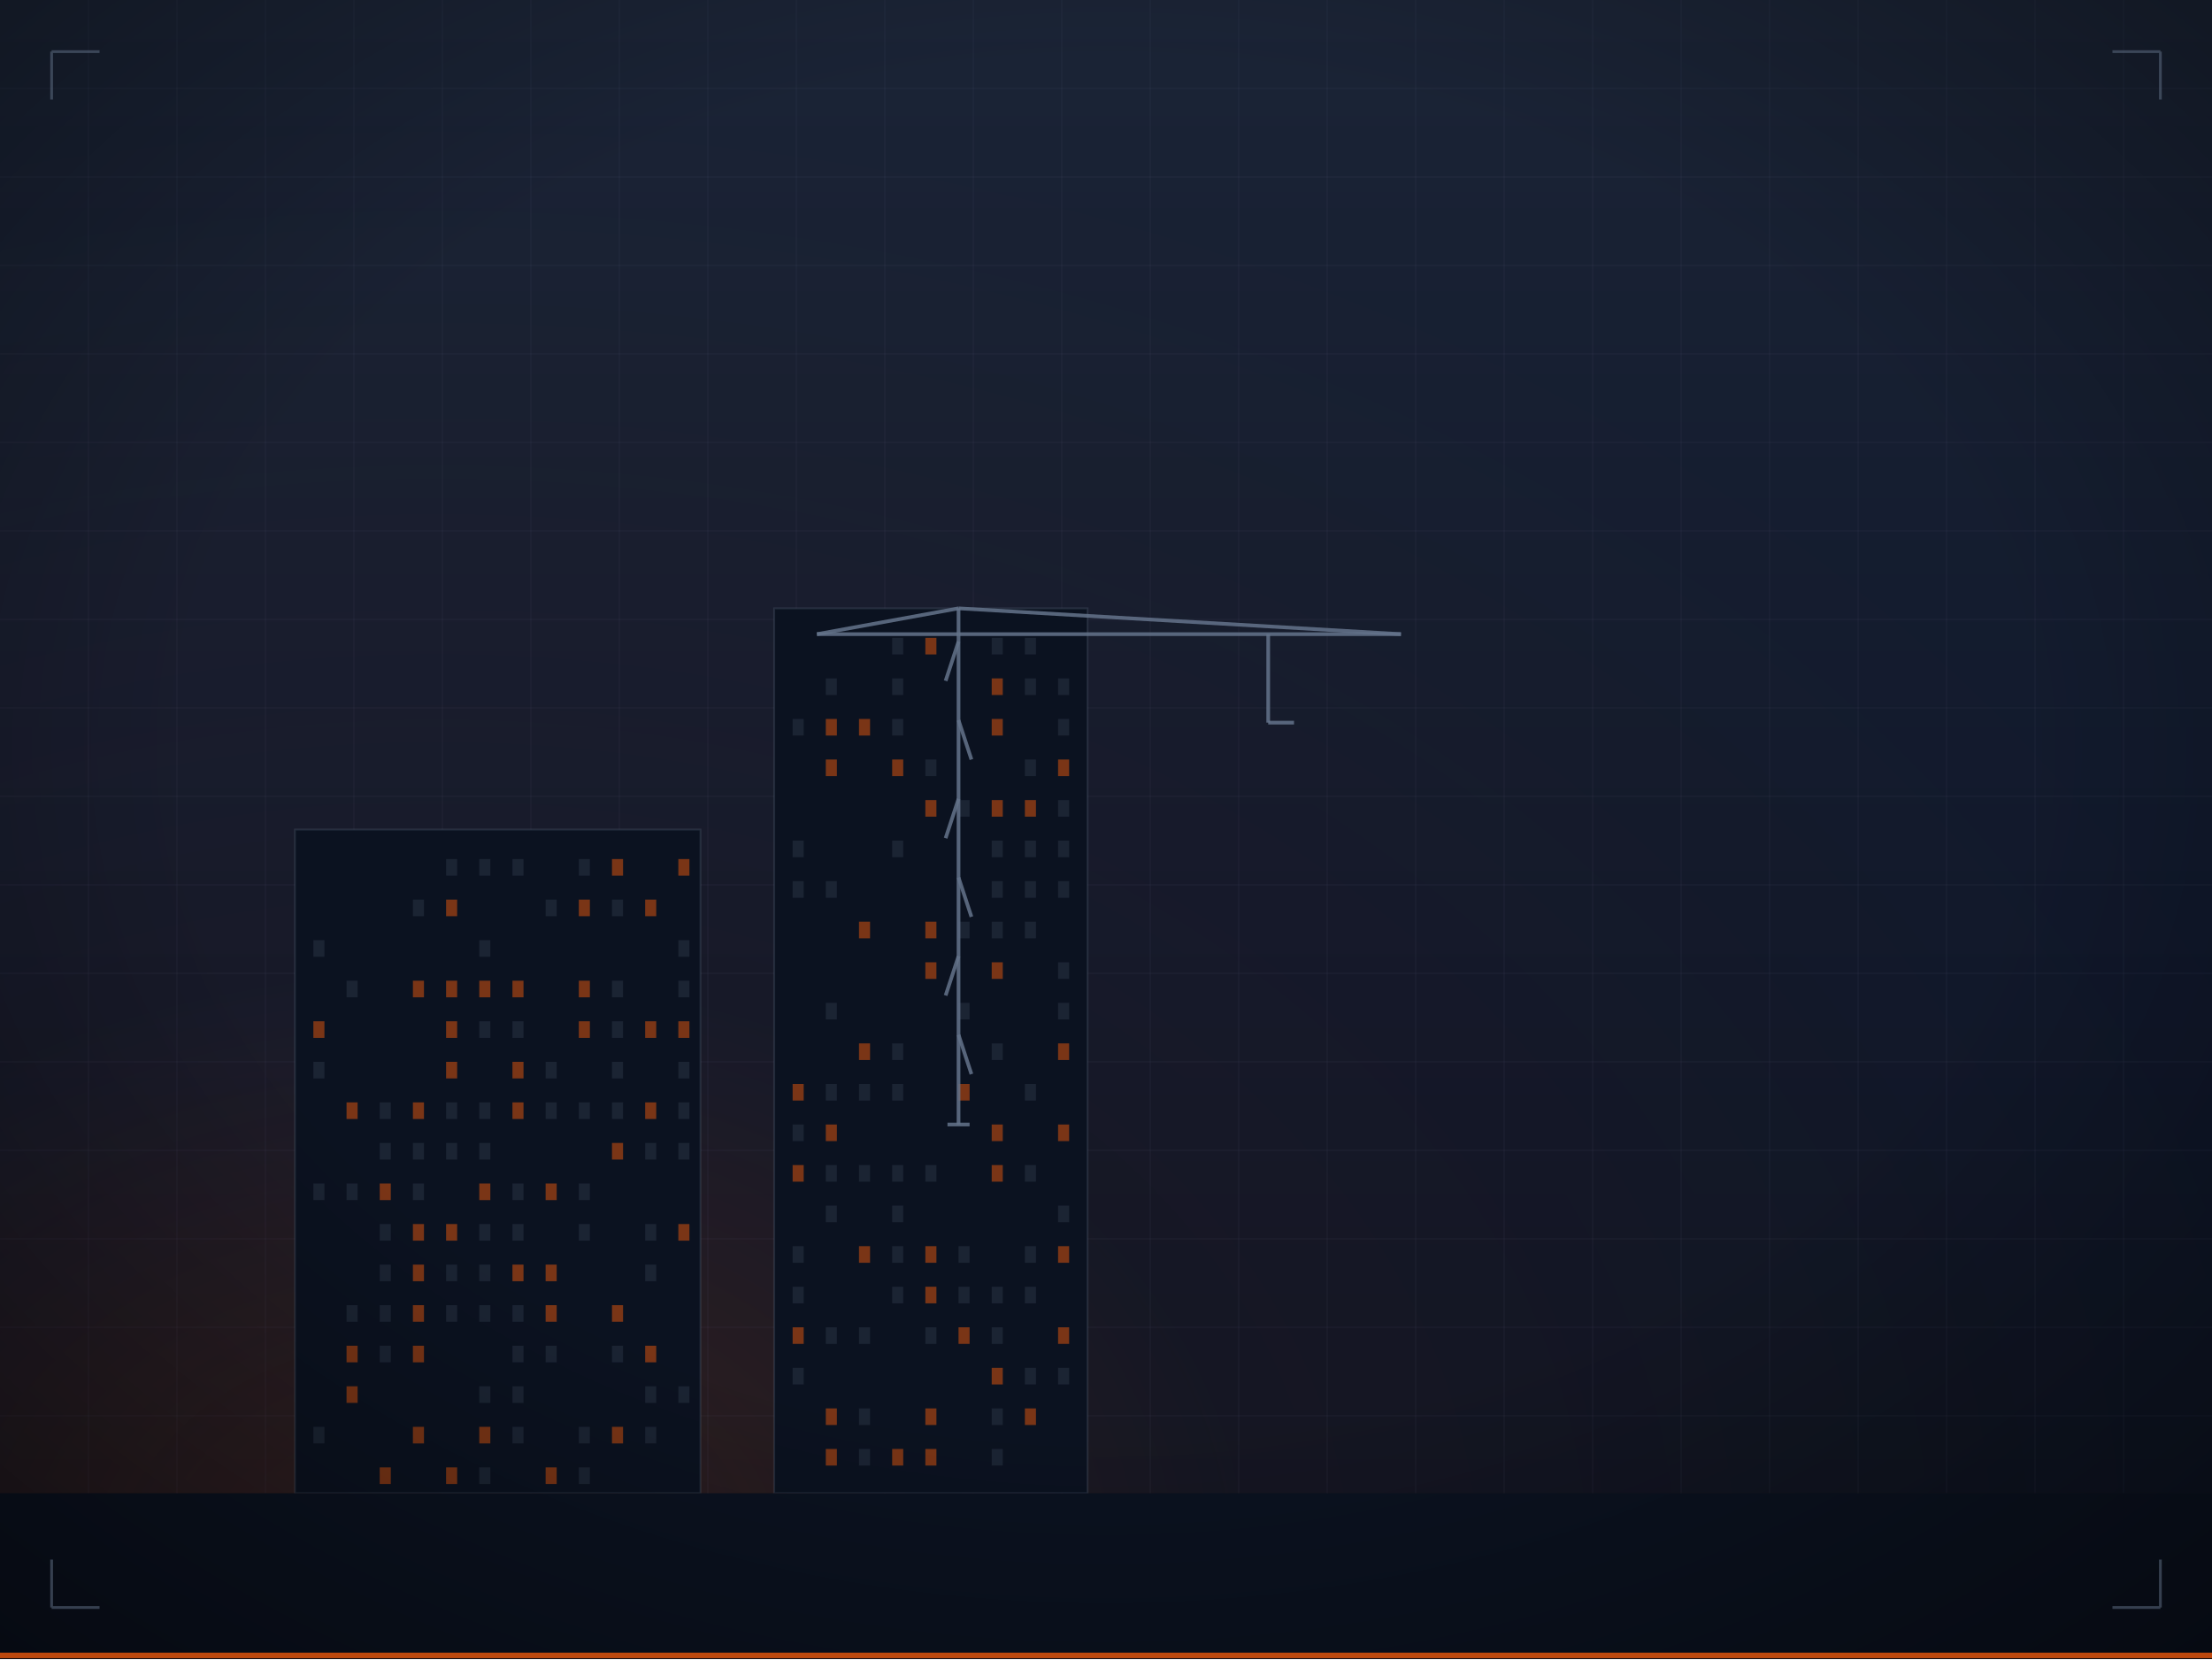
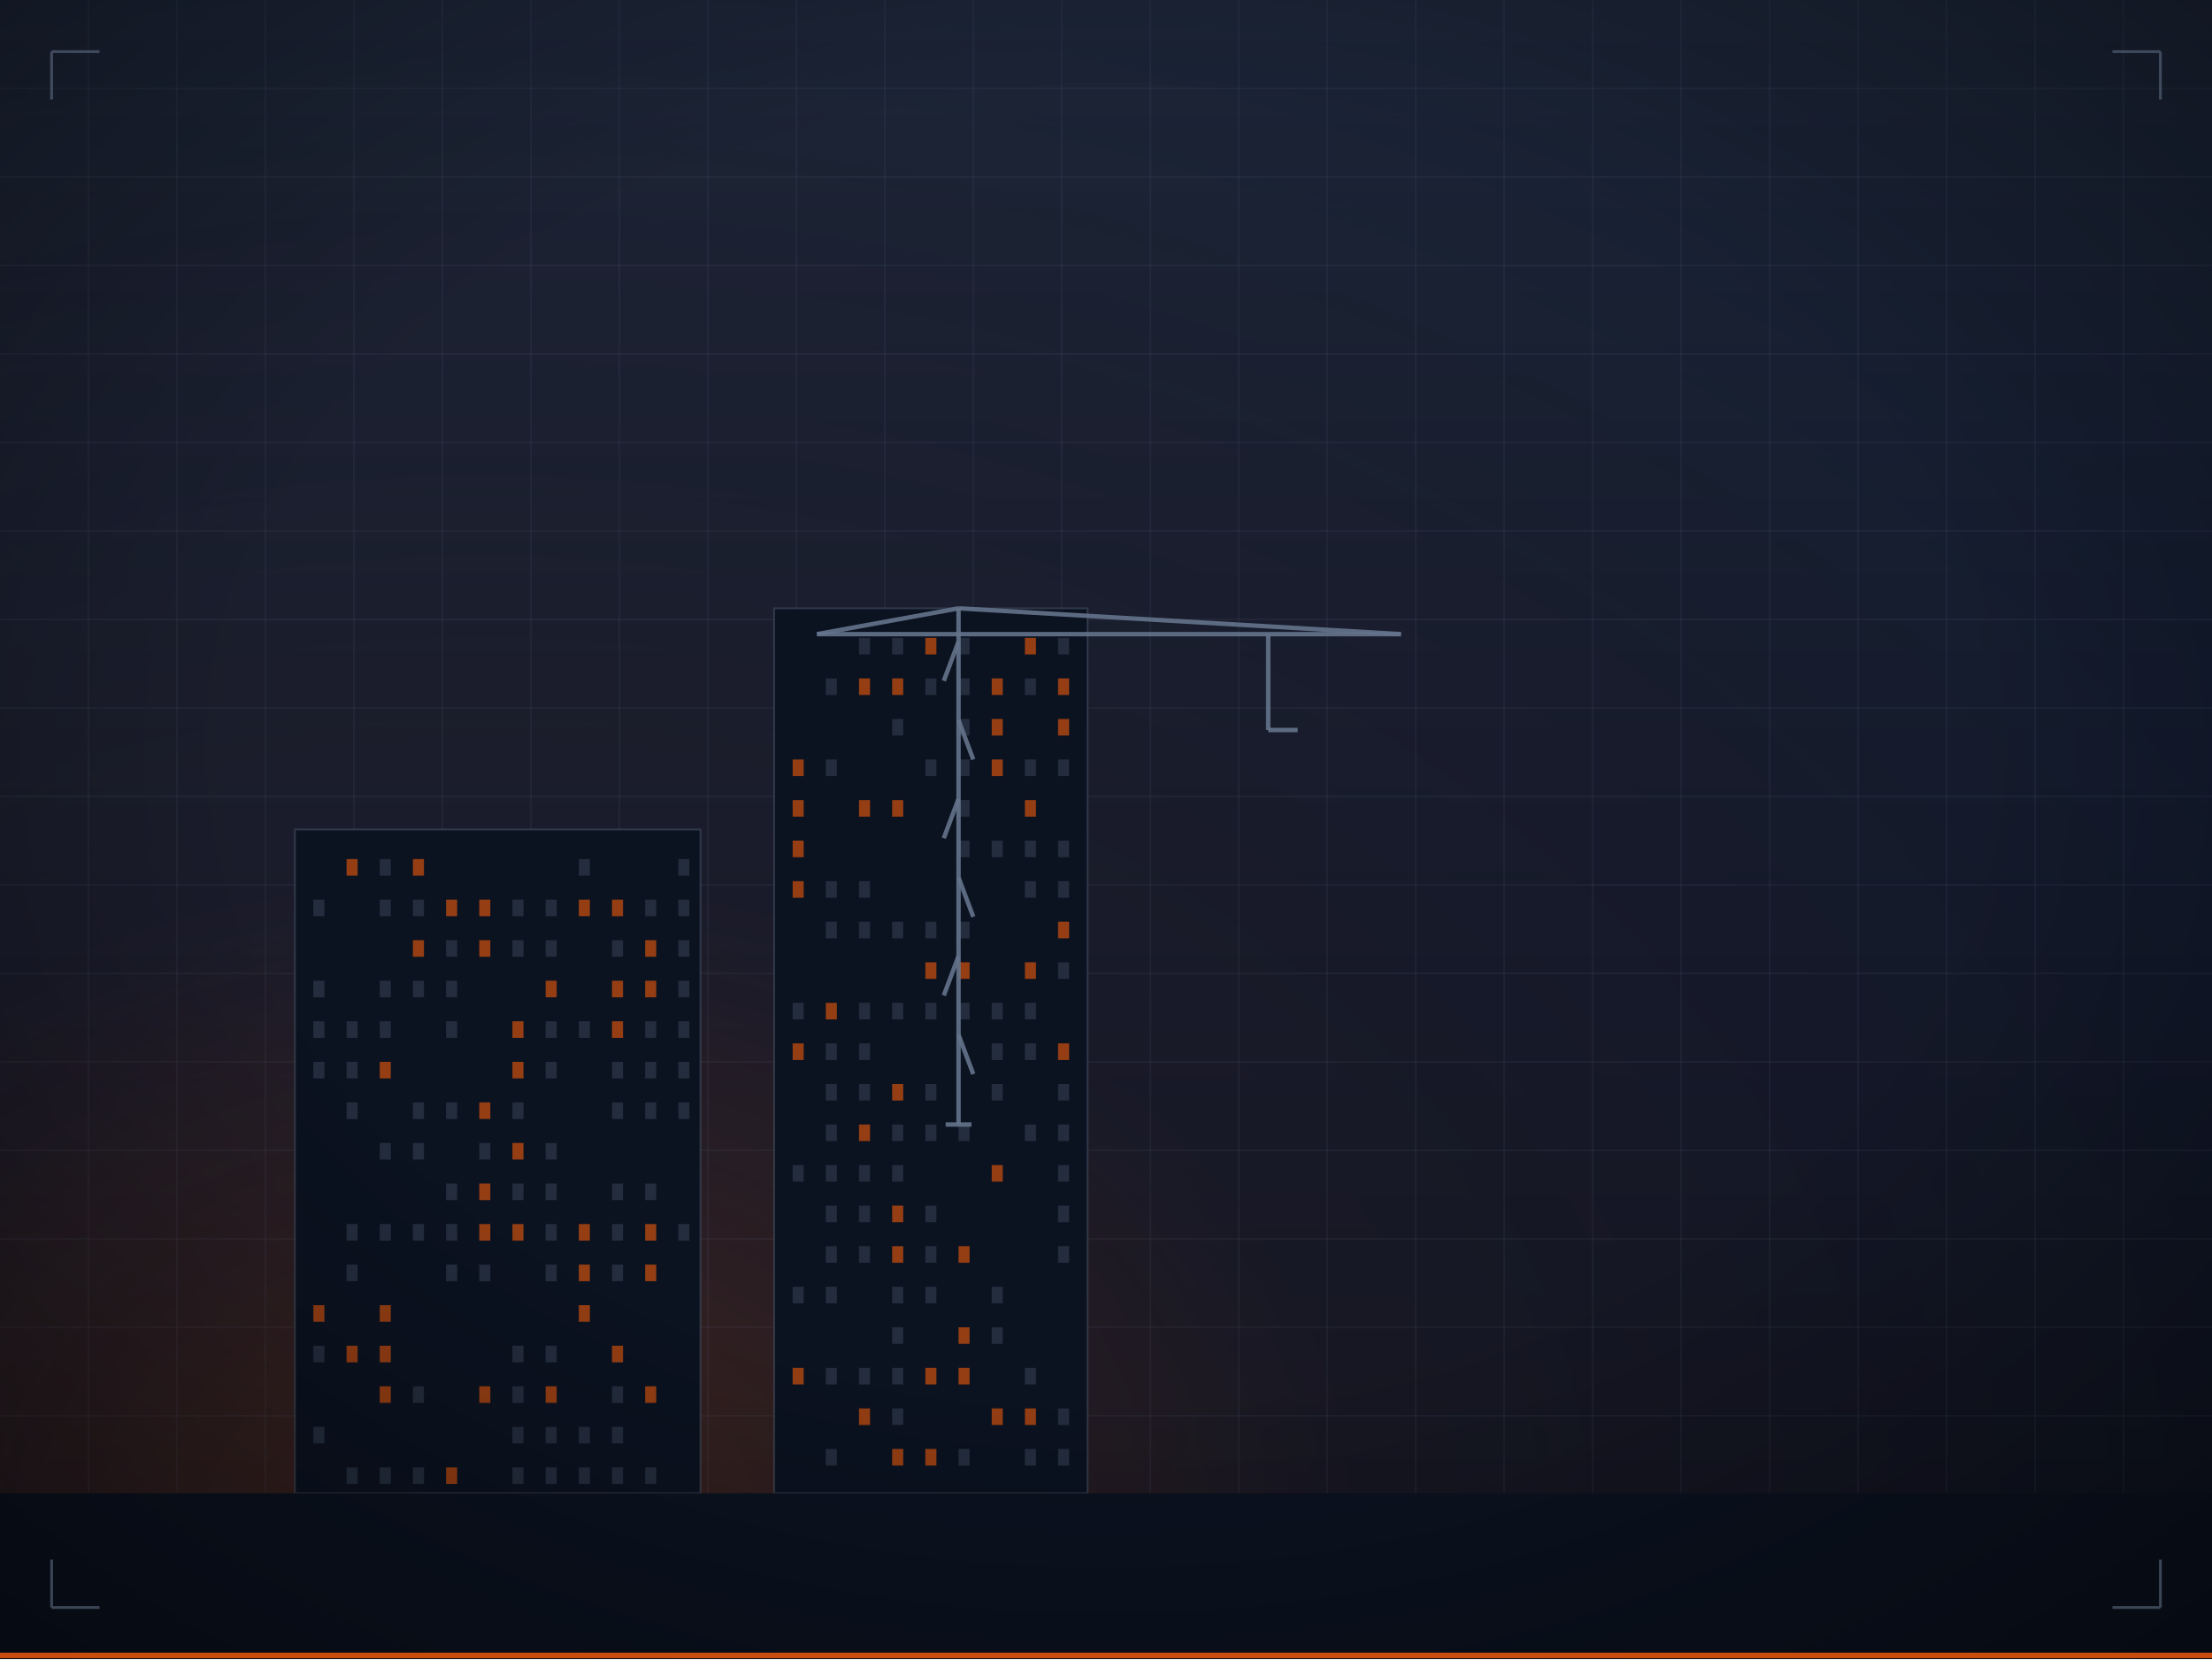
<svg xmlns="http://www.w3.org/2000/svg" width="1200" height="900" viewBox="0 0 1200 900" preserveAspectRatio="xMidYMid slice">
  <defs>
    <linearGradient id="skyt0" x1="0" y1="0" x2="0" y2="1">
      <stop offset="0" stop-color="#1B2436" />
      <stop offset="0.6" stop-color="#0F172A" />
      <stop offset="1" stop-color="#0B1220" />
    </linearGradient>
-     <radialGradient id="glowt0" cx="0.2" cy="0.95" r="0.9">
-       <stop offset="0" stop-color="#EA580C" stop-opacity="0.18" />
-       <stop offset="0.4" stop-color="#EA580C" stop-opacity="0.04" />
+     <radialGradient id="glowt0" cx="0.22" cy="0.92" r="0.95">
+       <stop offset="0" stop-color="#EA580C" stop-opacity="0.22" />
+       <stop offset="0.4" stop-color="#EA580C" stop-opacity="0.05" />
      <stop offset="1" stop-color="#EA580C" stop-opacity="0" />
    </radialGradient>
-     <radialGradient id="vigt0" cx="0.5" cy="0.45" r="0.75">
-       <stop offset="0.55" stop-color="#000000" stop-opacity="0" />
-       <stop offset="1" stop-color="#000000" stop-opacity="0.45" />
+     <radialGradient id="vigt0" cx="0.5" cy="0.45" r="0.78">
+       <stop offset="0.5" stop-color="#000000" stop-opacity="0" />
+       <stop offset="1" stop-color="#000000" stop-opacity="0.5" />
    </radialGradient>
  </defs>
  <rect width="1200" height="900" fill="url(#skyt0)" />
  <rect width="1200" height="900" fill="url(#glowt0)" />
-   <g stroke="#64748B" stroke-opacity="0.06">
+   <g stroke="#64748B" stroke-opacity="0.1">
    <line x1="48" y1="0" x2="48" y2="900" />
    <line x1="96" y1="0" x2="96" y2="900" />
    <line x1="144" y1="0" x2="144" y2="900" />
    <line x1="192" y1="0" x2="192" y2="900" />
    <line x1="240" y1="0" x2="240" y2="900" />
    <line x1="288" y1="0" x2="288" y2="900" />
    <line x1="336" y1="0" x2="336" y2="900" />
    <line x1="384" y1="0" x2="384" y2="900" />
    <line x1="432" y1="0" x2="432" y2="900" />
    <line x1="480" y1="0" x2="480" y2="900" />
    <line x1="528" y1="0" x2="528" y2="900" />
    <line x1="576" y1="0" x2="576" y2="900" />
    <line x1="624" y1="0" x2="624" y2="900" />
    <line x1="672" y1="0" x2="672" y2="900" />
    <line x1="720" y1="0" x2="720" y2="900" />
    <line x1="768" y1="0" x2="768" y2="900" />
    <line x1="816" y1="0" x2="816" y2="900" />
    <line x1="864" y1="0" x2="864" y2="900" />
    <line x1="912" y1="0" x2="912" y2="900" />
    <line x1="960" y1="0" x2="960" y2="900" />
    <line x1="1008" y1="0" x2="1008" y2="900" />
    <line x1="1056" y1="0" x2="1056" y2="900" />
    <line x1="1104" y1="0" x2="1104" y2="900" />
    <line x1="1152" y1="0" x2="1152" y2="900" />
    <line x1="0" y1="48" x2="1200" y2="48" />
    <line x1="0" y1="96" x2="1200" y2="96" />
    <line x1="0" y1="144" x2="1200" y2="144" />
    <line x1="0" y1="192" x2="1200" y2="192" />
    <line x1="0" y1="240" x2="1200" y2="240" />
    <line x1="0" y1="288" x2="1200" y2="288" />
    <line x1="0" y1="336" x2="1200" y2="336" />
    <line x1="0" y1="384" x2="1200" y2="384" />
    <line x1="0" y1="432" x2="1200" y2="432" />
    <line x1="0" y1="480" x2="1200" y2="480" />
    <line x1="0" y1="528" x2="1200" y2="528" />
    <line x1="0" y1="576" x2="1200" y2="576" />
    <line x1="0" y1="624" x2="1200" y2="624" />
    <line x1="0" y1="672" x2="1200" y2="672" />
    <line x1="0" y1="720" x2="1200" y2="720" />
    <line x1="0" y1="768" x2="1200" y2="768" />
    <line x1="0" y1="816" x2="1200" y2="816" />
    <line x1="0" y1="864" x2="1200" y2="864" />
  </g>
  <g opacity="1">
-     <rect x="160" y="450" width="220" height="360" fill="#0B1220" stroke="#64748B" stroke-opacity="0.25" />
-     <rect x="242" y="466" width="6" height="9" fill="#64748B" opacity="0.18" />
-     <rect x="260" y="466" width="6" height="9" fill="#64748B" opacity="0.18" />
-     <rect x="278" y="466" width="6" height="9" fill="#64748B" opacity="0.18" />
-     <rect x="314" y="466" width="6" height="9" fill="#64748B" opacity="0.18" />
-     <rect x="332" y="466" width="6" height="9" fill="#EA580C" opacity="0.5" />
-     <rect x="368" y="466" width="6" height="9" fill="#EA580C" opacity="0.5" />
-     <rect x="224" y="488" width="6" height="9" fill="#64748B" opacity="0.18" />
-     <rect x="242" y="488" width="6" height="9" fill="#EA580C" opacity="0.5" />
-     <rect x="296" y="488" width="6" height="9" fill="#64748B" opacity="0.18" />
-     <rect x="314" y="488" width="6" height="9" fill="#EA580C" opacity="0.5" />
-     <rect x="332" y="488" width="6" height="9" fill="#64748B" opacity="0.18" />
-     <rect x="350" y="488" width="6" height="9" fill="#EA580C" opacity="0.5" />
-     <rect x="170" y="510" width="6" height="9" fill="#64748B" opacity="0.18" />
-     <rect x="260" y="510" width="6" height="9" fill="#64748B" opacity="0.18" />
-     <rect x="368" y="510" width="6" height="9" fill="#64748B" opacity="0.18" />
-     <rect x="188" y="532" width="6" height="9" fill="#64748B" opacity="0.18" />
-     <rect x="224" y="532" width="6" height="9" fill="#EA580C" opacity="0.5" />
-     <rect x="242" y="532" width="6" height="9" fill="#EA580C" opacity="0.5" />
-     <rect x="260" y="532" width="6" height="9" fill="#EA580C" opacity="0.5" />
-     <rect x="278" y="532" width="6" height="9" fill="#EA580C" opacity="0.5" />
-     <rect x="314" y="532" width="6" height="9" fill="#EA580C" opacity="0.5" />
-     <rect x="332" y="532" width="6" height="9" fill="#64748B" opacity="0.18" />
-     <rect x="368" y="532" width="6" height="9" fill="#64748B" opacity="0.18" />
-     <rect x="170" y="554" width="6" height="9" fill="#EA580C" opacity="0.5" />
-     <rect x="242" y="554" width="6" height="9" fill="#EA580C" opacity="0.5" />
-     <rect x="260" y="554" width="6" height="9" fill="#64748B" opacity="0.18" />
-     <rect x="278" y="554" width="6" height="9" fill="#64748B" opacity="0.18" />
-     <rect x="314" y="554" width="6" height="9" fill="#EA580C" opacity="0.5" />
-     <rect x="332" y="554" width="6" height="9" fill="#64748B" opacity="0.18" />
-     <rect x="350" y="554" width="6" height="9" fill="#EA580C" opacity="0.5" />
-     <rect x="368" y="554" width="6" height="9" fill="#EA580C" opacity="0.5" />
-     <rect x="170" y="576" width="6" height="9" fill="#64748B" opacity="0.18" />
-     <rect x="242" y="576" width="6" height="9" fill="#EA580C" opacity="0.5" />
-     <rect x="278" y="576" width="6" height="9" fill="#EA580C" opacity="0.5" />
-     <rect x="296" y="576" width="6" height="9" fill="#64748B" opacity="0.18" />
-     <rect x="332" y="576" width="6" height="9" fill="#64748B" opacity="0.18" />
-     <rect x="368" y="576" width="6" height="9" fill="#64748B" opacity="0.18" />
-     <rect x="188" y="598" width="6" height="9" fill="#EA580C" opacity="0.5" />
-     <rect x="206" y="598" width="6" height="9" fill="#64748B" opacity="0.18" />
-     <rect x="224" y="598" width="6" height="9" fill="#EA580C" opacity="0.5" />
-     <rect x="242" y="598" width="6" height="9" fill="#64748B" opacity="0.18" />
-     <rect x="260" y="598" width="6" height="9" fill="#64748B" opacity="0.18" />
-     <rect x="278" y="598" width="6" height="9" fill="#EA580C" opacity="0.5" />
-     <rect x="296" y="598" width="6" height="9" fill="#64748B" opacity="0.18" />
-     <rect x="314" y="598" width="6" height="9" fill="#64748B" opacity="0.18" />
-     <rect x="332" y="598" width="6" height="9" fill="#64748B" opacity="0.18" />
-     <rect x="350" y="598" width="6" height="9" fill="#EA580C" opacity="0.5" />
-     <rect x="368" y="598" width="6" height="9" fill="#64748B" opacity="0.18" />
-     <rect x="206" y="620" width="6" height="9" fill="#64748B" opacity="0.18" />
-     <rect x="224" y="620" width="6" height="9" fill="#64748B" opacity="0.18" />
-     <rect x="242" y="620" width="6" height="9" fill="#64748B" opacity="0.18" />
-     <rect x="260" y="620" width="6" height="9" fill="#64748B" opacity="0.18" />
-     <rect x="332" y="620" width="6" height="9" fill="#EA580C" opacity="0.5" />
-     <rect x="350" y="620" width="6" height="9" fill="#64748B" opacity="0.18" />
-     <rect x="368" y="620" width="6" height="9" fill="#64748B" opacity="0.18" />
-     <rect x="170" y="642" width="6" height="9" fill="#64748B" opacity="0.18" />
-     <rect x="188" y="642" width="6" height="9" fill="#64748B" opacity="0.18" />
-     <rect x="206" y="642" width="6" height="9" fill="#EA580C" opacity="0.5" />
-     <rect x="224" y="642" width="6" height="9" fill="#64748B" opacity="0.18" />
-     <rect x="260" y="642" width="6" height="9" fill="#EA580C" opacity="0.5" />
-     <rect x="278" y="642" width="6" height="9" fill="#64748B" opacity="0.18" />
-     <rect x="296" y="642" width="6" height="9" fill="#EA580C" opacity="0.5" />
-     <rect x="314" y="642" width="6" height="9" fill="#64748B" opacity="0.18" />
-     <rect x="206" y="664" width="6" height="9" fill="#64748B" opacity="0.18" />
-     <rect x="224" y="664" width="6" height="9" fill="#EA580C" opacity="0.5" />
-     <rect x="242" y="664" width="6" height="9" fill="#EA580C" opacity="0.5" />
-     <rect x="260" y="664" width="6" height="9" fill="#64748B" opacity="0.18" />
-     <rect x="278" y="664" width="6" height="9" fill="#64748B" opacity="0.18" />
-     <rect x="314" y="664" width="6" height="9" fill="#64748B" opacity="0.18" />
-     <rect x="350" y="664" width="6" height="9" fill="#64748B" opacity="0.18" />
-     <rect x="368" y="664" width="6" height="9" fill="#EA580C" opacity="0.5" />
-     <rect x="206" y="686" width="6" height="9" fill="#64748B" opacity="0.18" />
-     <rect x="224" y="686" width="6" height="9" fill="#EA580C" opacity="0.5" />
-     <rect x="242" y="686" width="6" height="9" fill="#64748B" opacity="0.18" />
-     <rect x="260" y="686" width="6" height="9" fill="#64748B" opacity="0.18" />
-     <rect x="278" y="686" width="6" height="9" fill="#EA580C" opacity="0.5" />
-     <rect x="296" y="686" width="6" height="9" fill="#EA580C" opacity="0.5" />
-     <rect x="350" y="686" width="6" height="9" fill="#64748B" opacity="0.18" />
-     <rect x="188" y="708" width="6" height="9" fill="#64748B" opacity="0.18" />
-     <rect x="206" y="708" width="6" height="9" fill="#64748B" opacity="0.18" />
-     <rect x="224" y="708" width="6" height="9" fill="#EA580C" opacity="0.5" />
-     <rect x="242" y="708" width="6" height="9" fill="#64748B" opacity="0.18" />
-     <rect x="260" y="708" width="6" height="9" fill="#64748B" opacity="0.18" />
-     <rect x="278" y="708" width="6" height="9" fill="#64748B" opacity="0.18" />
-     <rect x="296" y="708" width="6" height="9" fill="#EA580C" opacity="0.5" />
-     <rect x="332" y="708" width="6" height="9" fill="#EA580C" opacity="0.5" />
-     <rect x="188" y="730" width="6" height="9" fill="#EA580C" opacity="0.5" />
-     <rect x="206" y="730" width="6" height="9" fill="#64748B" opacity="0.18" />
-     <rect x="224" y="730" width="6" height="9" fill="#EA580C" opacity="0.5" />
-     <rect x="278" y="730" width="6" height="9" fill="#64748B" opacity="0.18" />
-     <rect x="296" y="730" width="6" height="9" fill="#64748B" opacity="0.18" />
-     <rect x="332" y="730" width="6" height="9" fill="#64748B" opacity="0.18" />
-     <rect x="350" y="730" width="6" height="9" fill="#EA580C" opacity="0.5" />
-     <rect x="188" y="752" width="6" height="9" fill="#EA580C" opacity="0.5" />
-     <rect x="260" y="752" width="6" height="9" fill="#64748B" opacity="0.18" />
-     <rect x="278" y="752" width="6" height="9" fill="#64748B" opacity="0.18" />
-     <rect x="350" y="752" width="6" height="9" fill="#64748B" opacity="0.18" />
-     <rect x="368" y="752" width="6" height="9" fill="#64748B" opacity="0.18" />
-     <rect x="170" y="774" width="6" height="9" fill="#64748B" opacity="0.18" />
-     <rect x="224" y="774" width="6" height="9" fill="#EA580C" opacity="0.5" />
-     <rect x="260" y="774" width="6" height="9" fill="#EA580C" opacity="0.5" />
-     <rect x="278" y="774" width="6" height="9" fill="#64748B" opacity="0.18" />
-     <rect x="314" y="774" width="6" height="9" fill="#64748B" opacity="0.18" />
-     <rect x="332" y="774" width="6" height="9" fill="#EA580C" opacity="0.5" />
-     <rect x="350" y="774" width="6" height="9" fill="#64748B" opacity="0.18" />
-     <rect x="206" y="796" width="6" height="9" fill="#EA580C" opacity="0.5" />
-     <rect x="242" y="796" width="6" height="9" fill="#EA580C" opacity="0.5" />
-     <rect x="260" y="796" width="6" height="9" fill="#64748B" opacity="0.18" />
-     <rect x="296" y="796" width="6" height="9" fill="#EA580C" opacity="0.5" />
-     <rect x="314" y="796" width="6" height="9" fill="#64748B" opacity="0.18" />
+     <rect x="160" y="450" width="220" height="360" fill="#0B1220" stroke="#64748B" stroke-opacity="0.35" />
+     <rect x="188" y="466" width="6" height="9" fill="#EA580C" opacity="0.62" />
+     <rect x="206" y="466" width="6" height="9" fill="#64748B" opacity="0.28" />
+     <rect x="224" y="466" width="6" height="9" fill="#EA580C" opacity="0.62" />
+     <rect x="314" y="466" width="6" height="9" fill="#64748B" opacity="0.28" />
+     <rect x="368" y="466" width="6" height="9" fill="#64748B" opacity="0.28" />
+     <rect x="170" y="488" width="6" height="9" fill="#64748B" opacity="0.28" />
+     <rect x="206" y="488" width="6" height="9" fill="#64748B" opacity="0.28" />
+     <rect x="224" y="488" width="6" height="9" fill="#64748B" opacity="0.28" />
+     <rect x="242" y="488" width="6" height="9" fill="#EA580C" opacity="0.62" />
+     <rect x="260" y="488" width="6" height="9" fill="#EA580C" opacity="0.62" />
+     <rect x="278" y="488" width="6" height="9" fill="#64748B" opacity="0.28" />
+     <rect x="296" y="488" width="6" height="9" fill="#64748B" opacity="0.28" />
+     <rect x="314" y="488" width="6" height="9" fill="#EA580C" opacity="0.62" />
+     <rect x="332" y="488" width="6" height="9" fill="#EA580C" opacity="0.62" />
+     <rect x="350" y="488" width="6" height="9" fill="#64748B" opacity="0.28" />
+     <rect x="368" y="488" width="6" height="9" fill="#64748B" opacity="0.28" />
+     <rect x="224" y="510" width="6" height="9" fill="#EA580C" opacity="0.62" />
+     <rect x="242" y="510" width="6" height="9" fill="#64748B" opacity="0.28" />
+     <rect x="260" y="510" width="6" height="9" fill="#EA580C" opacity="0.62" />
+     <rect x="278" y="510" width="6" height="9" fill="#64748B" opacity="0.28" />
+     <rect x="296" y="510" width="6" height="9" fill="#64748B" opacity="0.28" />
+     <rect x="332" y="510" width="6" height="9" fill="#64748B" opacity="0.28" />
+     <rect x="350" y="510" width="6" height="9" fill="#EA580C" opacity="0.62" />
+     <rect x="368" y="510" width="6" height="9" fill="#64748B" opacity="0.28" />
+     <rect x="170" y="532" width="6" height="9" fill="#64748B" opacity="0.28" />
+     <rect x="206" y="532" width="6" height="9" fill="#64748B" opacity="0.28" />
+     <rect x="224" y="532" width="6" height="9" fill="#64748B" opacity="0.28" />
+     <rect x="242" y="532" width="6" height="9" fill="#64748B" opacity="0.28" />
+     <rect x="296" y="532" width="6" height="9" fill="#EA580C" opacity="0.62" />
+     <rect x="332" y="532" width="6" height="9" fill="#EA580C" opacity="0.62" />
+     <rect x="350" y="532" width="6" height="9" fill="#EA580C" opacity="0.62" />
+     <rect x="368" y="532" width="6" height="9" fill="#64748B" opacity="0.28" />
+     <rect x="170" y="554" width="6" height="9" fill="#64748B" opacity="0.28" />
+     <rect x="188" y="554" width="6" height="9" fill="#64748B" opacity="0.28" />
+     <rect x="206" y="554" width="6" height="9" fill="#64748B" opacity="0.28" />
+     <rect x="242" y="554" width="6" height="9" fill="#64748B" opacity="0.28" />
+     <rect x="278" y="554" width="6" height="9" fill="#EA580C" opacity="0.62" />
+     <rect x="296" y="554" width="6" height="9" fill="#64748B" opacity="0.28" />
+     <rect x="314" y="554" width="6" height="9" fill="#64748B" opacity="0.28" />
+     <rect x="332" y="554" width="6" height="9" fill="#EA580C" opacity="0.62" />
+     <rect x="350" y="554" width="6" height="9" fill="#64748B" opacity="0.28" />
+     <rect x="368" y="554" width="6" height="9" fill="#64748B" opacity="0.28" />
+     <rect x="170" y="576" width="6" height="9" fill="#64748B" opacity="0.28" />
+     <rect x="188" y="576" width="6" height="9" fill="#64748B" opacity="0.28" />
+     <rect x="206" y="576" width="6" height="9" fill="#EA580C" opacity="0.62" />
+     <rect x="278" y="576" width="6" height="9" fill="#EA580C" opacity="0.62" />
+     <rect x="296" y="576" width="6" height="9" fill="#64748B" opacity="0.28" />
+     <rect x="332" y="576" width="6" height="9" fill="#64748B" opacity="0.28" />
+     <rect x="350" y="576" width="6" height="9" fill="#64748B" opacity="0.28" />
+     <rect x="368" y="576" width="6" height="9" fill="#64748B" opacity="0.28" />
+     <rect x="188" y="598" width="6" height="9" fill="#64748B" opacity="0.28" />
+     <rect x="224" y="598" width="6" height="9" fill="#64748B" opacity="0.28" />
+     <rect x="242" y="598" width="6" height="9" fill="#64748B" opacity="0.28" />
+     <rect x="260" y="598" width="6" height="9" fill="#EA580C" opacity="0.62" />
+     <rect x="278" y="598" width="6" height="9" fill="#64748B" opacity="0.28" />
+     <rect x="332" y="598" width="6" height="9" fill="#64748B" opacity="0.28" />
+     <rect x="350" y="598" width="6" height="9" fill="#64748B" opacity="0.28" />
+     <rect x="368" y="598" width="6" height="9" fill="#64748B" opacity="0.28" />
+     <rect x="206" y="620" width="6" height="9" fill="#64748B" opacity="0.28" />
+     <rect x="224" y="620" width="6" height="9" fill="#64748B" opacity="0.28" />
+     <rect x="260" y="620" width="6" height="9" fill="#64748B" opacity="0.28" />
+     <rect x="278" y="620" width="6" height="9" fill="#EA580C" opacity="0.62" />
+     <rect x="296" y="620" width="6" height="9" fill="#64748B" opacity="0.28" />
+     <rect x="242" y="642" width="6" height="9" fill="#64748B" opacity="0.28" />
+     <rect x="260" y="642" width="6" height="9" fill="#EA580C" opacity="0.62" />
+     <rect x="278" y="642" width="6" height="9" fill="#64748B" opacity="0.28" />
+     <rect x="296" y="642" width="6" height="9" fill="#64748B" opacity="0.28" />
+     <rect x="332" y="642" width="6" height="9" fill="#64748B" opacity="0.28" />
+     <rect x="350" y="642" width="6" height="9" fill="#64748B" opacity="0.28" />
+     <rect x="188" y="664" width="6" height="9" fill="#64748B" opacity="0.28" />
+     <rect x="206" y="664" width="6" height="9" fill="#64748B" opacity="0.28" />
+     <rect x="224" y="664" width="6" height="9" fill="#64748B" opacity="0.28" />
+     <rect x="242" y="664" width="6" height="9" fill="#64748B" opacity="0.28" />
+     <rect x="260" y="664" width="6" height="9" fill="#EA580C" opacity="0.62" />
+     <rect x="278" y="664" width="6" height="9" fill="#EA580C" opacity="0.62" />
+     <rect x="296" y="664" width="6" height="9" fill="#64748B" opacity="0.28" />
+     <rect x="314" y="664" width="6" height="9" fill="#EA580C" opacity="0.62" />
+     <rect x="332" y="664" width="6" height="9" fill="#64748B" opacity="0.28" />
+     <rect x="350" y="664" width="6" height="9" fill="#EA580C" opacity="0.62" />
+     <rect x="368" y="664" width="6" height="9" fill="#64748B" opacity="0.28" />
+     <rect x="188" y="686" width="6" height="9" fill="#64748B" opacity="0.28" />
+     <rect x="242" y="686" width="6" height="9" fill="#64748B" opacity="0.28" />
+     <rect x="260" y="686" width="6" height="9" fill="#64748B" opacity="0.28" />
+     <rect x="296" y="686" width="6" height="9" fill="#64748B" opacity="0.28" />
+     <rect x="314" y="686" width="6" height="9" fill="#EA580C" opacity="0.62" />
+     <rect x="332" y="686" width="6" height="9" fill="#64748B" opacity="0.28" />
+     <rect x="350" y="686" width="6" height="9" fill="#EA580C" opacity="0.62" />
+     <rect x="170" y="708" width="6" height="9" fill="#EA580C" opacity="0.62" />
+     <rect x="206" y="708" width="6" height="9" fill="#EA580C" opacity="0.62" />
+     <rect x="314" y="708" width="6" height="9" fill="#EA580C" opacity="0.62" />
+     <rect x="170" y="730" width="6" height="9" fill="#64748B" opacity="0.28" />
+     <rect x="188" y="730" width="6" height="9" fill="#EA580C" opacity="0.62" />
+     <rect x="206" y="730" width="6" height="9" fill="#EA580C" opacity="0.62" />
+     <rect x="278" y="730" width="6" height="9" fill="#64748B" opacity="0.28" />
+     <rect x="296" y="730" width="6" height="9" fill="#64748B" opacity="0.28" />
+     <rect x="332" y="730" width="6" height="9" fill="#EA580C" opacity="0.62" />
+     <rect x="206" y="752" width="6" height="9" fill="#EA580C" opacity="0.62" />
+     <rect x="224" y="752" width="6" height="9" fill="#64748B" opacity="0.28" />
+     <rect x="260" y="752" width="6" height="9" fill="#EA580C" opacity="0.62" />
+     <rect x="278" y="752" width="6" height="9" fill="#64748B" opacity="0.28" />
+     <rect x="296" y="752" width="6" height="9" fill="#EA580C" opacity="0.62" />
+     <rect x="332" y="752" width="6" height="9" fill="#64748B" opacity="0.28" />
+     <rect x="350" y="752" width="6" height="9" fill="#EA580C" opacity="0.62" />
+     <rect x="170" y="774" width="6" height="9" fill="#64748B" opacity="0.28" />
+     <rect x="278" y="774" width="6" height="9" fill="#64748B" opacity="0.28" />
+     <rect x="296" y="774" width="6" height="9" fill="#64748B" opacity="0.28" />
+     <rect x="314" y="774" width="6" height="9" fill="#64748B" opacity="0.28" />
+     <rect x="332" y="774" width="6" height="9" fill="#64748B" opacity="0.28" />
+     <rect x="188" y="796" width="6" height="9" fill="#64748B" opacity="0.28" />
+     <rect x="206" y="796" width="6" height="9" fill="#64748B" opacity="0.28" />
+     <rect x="224" y="796" width="6" height="9" fill="#64748B" opacity="0.28" />
+     <rect x="242" y="796" width="6" height="9" fill="#EA580C" opacity="0.62" />
+     <rect x="278" y="796" width="6" height="9" fill="#64748B" opacity="0.28" />
+     <rect x="296" y="796" width="6" height="9" fill="#64748B" opacity="0.28" />
+     <rect x="314" y="796" width="6" height="9" fill="#64748B" opacity="0.28" />
+     <rect x="332" y="796" width="6" height="9" fill="#64748B" opacity="0.28" />
+     <rect x="350" y="796" width="6" height="9" fill="#64748B" opacity="0.28" />
  </g>
  <g opacity="1">
-     <rect x="420" y="330" width="170" height="480" fill="#0B1220" stroke="#64748B" stroke-opacity="0.25" />
-     <rect x="484" y="346" width="6" height="9" fill="#64748B" opacity="0.18" />
-     <rect x="502" y="346" width="6" height="9" fill="#EA580C" opacity="0.5" />
-     <rect x="538" y="346" width="6" height="9" fill="#64748B" opacity="0.18" />
-     <rect x="556" y="346" width="6" height="9" fill="#64748B" opacity="0.18" />
-     <rect x="448" y="368" width="6" height="9" fill="#64748B" opacity="0.18" />
-     <rect x="484" y="368" width="6" height="9" fill="#64748B" opacity="0.18" />
-     <rect x="538" y="368" width="6" height="9" fill="#EA580C" opacity="0.5" />
-     <rect x="556" y="368" width="6" height="9" fill="#64748B" opacity="0.18" />
-     <rect x="574" y="368" width="6" height="9" fill="#64748B" opacity="0.18" />
-     <rect x="430" y="390" width="6" height="9" fill="#64748B" opacity="0.18" />
-     <rect x="448" y="390" width="6" height="9" fill="#EA580C" opacity="0.5" />
-     <rect x="466" y="390" width="6" height="9" fill="#EA580C" opacity="0.5" />
-     <rect x="484" y="390" width="6" height="9" fill="#64748B" opacity="0.18" />
-     <rect x="538" y="390" width="6" height="9" fill="#EA580C" opacity="0.5" />
-     <rect x="574" y="390" width="6" height="9" fill="#64748B" opacity="0.18" />
-     <rect x="448" y="412" width="6" height="9" fill="#EA580C" opacity="0.5" />
-     <rect x="484" y="412" width="6" height="9" fill="#EA580C" opacity="0.5" />
-     <rect x="502" y="412" width="6" height="9" fill="#64748B" opacity="0.18" />
-     <rect x="556" y="412" width="6" height="9" fill="#64748B" opacity="0.18" />
-     <rect x="574" y="412" width="6" height="9" fill="#EA580C" opacity="0.5" />
-     <rect x="502" y="434" width="6" height="9" fill="#EA580C" opacity="0.5" />
-     <rect x="520" y="434" width="6" height="9" fill="#64748B" opacity="0.18" />
-     <rect x="538" y="434" width="6" height="9" fill="#EA580C" opacity="0.5" />
-     <rect x="556" y="434" width="6" height="9" fill="#EA580C" opacity="0.5" />
-     <rect x="574" y="434" width="6" height="9" fill="#64748B" opacity="0.18" />
-     <rect x="430" y="456" width="6" height="9" fill="#64748B" opacity="0.18" />
-     <rect x="484" y="456" width="6" height="9" fill="#64748B" opacity="0.18" />
-     <rect x="538" y="456" width="6" height="9" fill="#64748B" opacity="0.18" />
-     <rect x="556" y="456" width="6" height="9" fill="#64748B" opacity="0.18" />
-     <rect x="574" y="456" width="6" height="9" fill="#64748B" opacity="0.18" />
-     <rect x="430" y="478" width="6" height="9" fill="#64748B" opacity="0.18" />
-     <rect x="448" y="478" width="6" height="9" fill="#64748B" opacity="0.18" />
-     <rect x="538" y="478" width="6" height="9" fill="#64748B" opacity="0.18" />
-     <rect x="556" y="478" width="6" height="9" fill="#64748B" opacity="0.18" />
-     <rect x="574" y="478" width="6" height="9" fill="#64748B" opacity="0.18" />
-     <rect x="466" y="500" width="6" height="9" fill="#EA580C" opacity="0.5" />
-     <rect x="502" y="500" width="6" height="9" fill="#EA580C" opacity="0.5" />
-     <rect x="520" y="500" width="6" height="9" fill="#64748B" opacity="0.18" />
-     <rect x="538" y="500" width="6" height="9" fill="#64748B" opacity="0.18" />
-     <rect x="556" y="500" width="6" height="9" fill="#64748B" opacity="0.18" />
-     <rect x="502" y="522" width="6" height="9" fill="#EA580C" opacity="0.5" />
-     <rect x="538" y="522" width="6" height="9" fill="#EA580C" opacity="0.5" />
-     <rect x="574" y="522" width="6" height="9" fill="#64748B" opacity="0.18" />
-     <rect x="448" y="544" width="6" height="9" fill="#64748B" opacity="0.18" />
-     <rect x="520" y="544" width="6" height="9" fill="#64748B" opacity="0.18" />
-     <rect x="574" y="544" width="6" height="9" fill="#64748B" opacity="0.18" />
-     <rect x="466" y="566" width="6" height="9" fill="#EA580C" opacity="0.5" />
-     <rect x="484" y="566" width="6" height="9" fill="#64748B" opacity="0.18" />
-     <rect x="538" y="566" width="6" height="9" fill="#64748B" opacity="0.18" />
-     <rect x="574" y="566" width="6" height="9" fill="#EA580C" opacity="0.5" />
-     <rect x="430" y="588" width="6" height="9" fill="#EA580C" opacity="0.5" />
-     <rect x="448" y="588" width="6" height="9" fill="#64748B" opacity="0.18" />
-     <rect x="466" y="588" width="6" height="9" fill="#64748B" opacity="0.18" />
-     <rect x="484" y="588" width="6" height="9" fill="#64748B" opacity="0.18" />
-     <rect x="520" y="588" width="6" height="9" fill="#EA580C" opacity="0.5" />
-     <rect x="556" y="588" width="6" height="9" fill="#64748B" opacity="0.18" />
-     <rect x="430" y="610" width="6" height="9" fill="#64748B" opacity="0.18" />
-     <rect x="448" y="610" width="6" height="9" fill="#EA580C" opacity="0.5" />
-     <rect x="538" y="610" width="6" height="9" fill="#EA580C" opacity="0.5" />
-     <rect x="574" y="610" width="6" height="9" fill="#EA580C" opacity="0.5" />
-     <rect x="430" y="632" width="6" height="9" fill="#EA580C" opacity="0.5" />
-     <rect x="448" y="632" width="6" height="9" fill="#64748B" opacity="0.18" />
-     <rect x="466" y="632" width="6" height="9" fill="#64748B" opacity="0.18" />
-     <rect x="484" y="632" width="6" height="9" fill="#64748B" opacity="0.18" />
-     <rect x="502" y="632" width="6" height="9" fill="#64748B" opacity="0.18" />
-     <rect x="538" y="632" width="6" height="9" fill="#EA580C" opacity="0.5" />
-     <rect x="556" y="632" width="6" height="9" fill="#64748B" opacity="0.18" />
-     <rect x="448" y="654" width="6" height="9" fill="#64748B" opacity="0.18" />
-     <rect x="484" y="654" width="6" height="9" fill="#64748B" opacity="0.18" />
-     <rect x="574" y="654" width="6" height="9" fill="#64748B" opacity="0.18" />
-     <rect x="430" y="676" width="6" height="9" fill="#64748B" opacity="0.18" />
-     <rect x="466" y="676" width="6" height="9" fill="#EA580C" opacity="0.5" />
-     <rect x="484" y="676" width="6" height="9" fill="#64748B" opacity="0.18" />
-     <rect x="502" y="676" width="6" height="9" fill="#EA580C" opacity="0.5" />
-     <rect x="520" y="676" width="6" height="9" fill="#64748B" opacity="0.18" />
-     <rect x="556" y="676" width="6" height="9" fill="#64748B" opacity="0.18" />
-     <rect x="574" y="676" width="6" height="9" fill="#EA580C" opacity="0.5" />
-     <rect x="430" y="698" width="6" height="9" fill="#64748B" opacity="0.18" />
-     <rect x="484" y="698" width="6" height="9" fill="#64748B" opacity="0.18" />
-     <rect x="502" y="698" width="6" height="9" fill="#EA580C" opacity="0.5" />
-     <rect x="520" y="698" width="6" height="9" fill="#64748B" opacity="0.18" />
-     <rect x="538" y="698" width="6" height="9" fill="#64748B" opacity="0.18" />
-     <rect x="556" y="698" width="6" height="9" fill="#64748B" opacity="0.18" />
-     <rect x="430" y="720" width="6" height="9" fill="#EA580C" opacity="0.5" />
-     <rect x="448" y="720" width="6" height="9" fill="#64748B" opacity="0.18" />
-     <rect x="466" y="720" width="6" height="9" fill="#64748B" opacity="0.18" />
-     <rect x="502" y="720" width="6" height="9" fill="#64748B" opacity="0.18" />
-     <rect x="520" y="720" width="6" height="9" fill="#EA580C" opacity="0.5" />
-     <rect x="538" y="720" width="6" height="9" fill="#64748B" opacity="0.18" />
-     <rect x="574" y="720" width="6" height="9" fill="#EA580C" opacity="0.5" />
-     <rect x="430" y="742" width="6" height="9" fill="#64748B" opacity="0.18" />
-     <rect x="538" y="742" width="6" height="9" fill="#EA580C" opacity="0.5" />
-     <rect x="556" y="742" width="6" height="9" fill="#64748B" opacity="0.18" />
-     <rect x="574" y="742" width="6" height="9" fill="#64748B" opacity="0.18" />
-     <rect x="448" y="764" width="6" height="9" fill="#EA580C" opacity="0.5" />
-     <rect x="466" y="764" width="6" height="9" fill="#64748B" opacity="0.18" />
-     <rect x="502" y="764" width="6" height="9" fill="#EA580C" opacity="0.5" />
-     <rect x="538" y="764" width="6" height="9" fill="#64748B" opacity="0.18" />
-     <rect x="556" y="764" width="6" height="9" fill="#EA580C" opacity="0.5" />
-     <rect x="448" y="786" width="6" height="9" fill="#EA580C" opacity="0.5" />
-     <rect x="466" y="786" width="6" height="9" fill="#64748B" opacity="0.18" />
-     <rect x="484" y="786" width="6" height="9" fill="#EA580C" opacity="0.5" />
-     <rect x="502" y="786" width="6" height="9" fill="#EA580C" opacity="0.5" />
-     <rect x="538" y="786" width="6" height="9" fill="#64748B" opacity="0.18" />
-   </g>
-   <g stroke="#64748B" stroke-width="2" fill="none" stroke-opacity="0.85">
+     <rect x="420" y="330" width="170" height="480" fill="#0B1220" stroke="#64748B" stroke-opacity="0.35" />
+     <rect x="466" y="346" width="6" height="9" fill="#64748B" opacity="0.28" />
+     <rect x="484" y="346" width="6" height="9" fill="#64748B" opacity="0.28" />
+     <rect x="502" y="346" width="6" height="9" fill="#EA580C" opacity="0.62" />
+     <rect x="520" y="346" width="6" height="9" fill="#64748B" opacity="0.28" />
+     <rect x="556" y="346" width="6" height="9" fill="#EA580C" opacity="0.62" />
+     <rect x="574" y="346" width="6" height="9" fill="#64748B" opacity="0.28" />
+     <rect x="448" y="368" width="6" height="9" fill="#64748B" opacity="0.28" />
+     <rect x="466" y="368" width="6" height="9" fill="#EA580C" opacity="0.62" />
+     <rect x="484" y="368" width="6" height="9" fill="#EA580C" opacity="0.62" />
+     <rect x="502" y="368" width="6" height="9" fill="#64748B" opacity="0.28" />
+     <rect x="520" y="368" width="6" height="9" fill="#64748B" opacity="0.28" />
+     <rect x="538" y="368" width="6" height="9" fill="#EA580C" opacity="0.62" />
+     <rect x="556" y="368" width="6" height="9" fill="#64748B" opacity="0.28" />
+     <rect x="574" y="368" width="6" height="9" fill="#EA580C" opacity="0.62" />
+     <rect x="484" y="390" width="6" height="9" fill="#64748B" opacity="0.28" />
+     <rect x="520" y="390" width="6" height="9" fill="#64748B" opacity="0.28" />
+     <rect x="538" y="390" width="6" height="9" fill="#EA580C" opacity="0.62" />
+     <rect x="574" y="390" width="6" height="9" fill="#EA580C" opacity="0.62" />
+     <rect x="430" y="412" width="6" height="9" fill="#EA580C" opacity="0.62" />
+     <rect x="448" y="412" width="6" height="9" fill="#64748B" opacity="0.28" />
+     <rect x="502" y="412" width="6" height="9" fill="#64748B" opacity="0.28" />
+     <rect x="520" y="412" width="6" height="9" fill="#64748B" opacity="0.28" />
+     <rect x="538" y="412" width="6" height="9" fill="#EA580C" opacity="0.62" />
+     <rect x="556" y="412" width="6" height="9" fill="#64748B" opacity="0.28" />
+     <rect x="574" y="412" width="6" height="9" fill="#64748B" opacity="0.28" />
+     <rect x="430" y="434" width="6" height="9" fill="#EA580C" opacity="0.62" />
+     <rect x="466" y="434" width="6" height="9" fill="#EA580C" opacity="0.62" />
+     <rect x="484" y="434" width="6" height="9" fill="#EA580C" opacity="0.62" />
+     <rect x="520" y="434" width="6" height="9" fill="#64748B" opacity="0.28" />
+     <rect x="556" y="434" width="6" height="9" fill="#EA580C" opacity="0.62" />
+     <rect x="430" y="456" width="6" height="9" fill="#EA580C" opacity="0.62" />
+     <rect x="520" y="456" width="6" height="9" fill="#64748B" opacity="0.28" />
+     <rect x="538" y="456" width="6" height="9" fill="#64748B" opacity="0.28" />
+     <rect x="556" y="456" width="6" height="9" fill="#64748B" opacity="0.28" />
+     <rect x="574" y="456" width="6" height="9" fill="#64748B" opacity="0.28" />
+     <rect x="430" y="478" width="6" height="9" fill="#EA580C" opacity="0.62" />
+     <rect x="448" y="478" width="6" height="9" fill="#64748B" opacity="0.28" />
+     <rect x="466" y="478" width="6" height="9" fill="#64748B" opacity="0.28" />
+     <rect x="556" y="478" width="6" height="9" fill="#64748B" opacity="0.28" />
+     <rect x="574" y="478" width="6" height="9" fill="#64748B" opacity="0.28" />
+     <rect x="448" y="500" width="6" height="9" fill="#64748B" opacity="0.28" />
+     <rect x="466" y="500" width="6" height="9" fill="#64748B" opacity="0.28" />
+     <rect x="484" y="500" width="6" height="9" fill="#64748B" opacity="0.28" />
+     <rect x="502" y="500" width="6" height="9" fill="#64748B" opacity="0.28" />
+     <rect x="520" y="500" width="6" height="9" fill="#64748B" opacity="0.28" />
+     <rect x="574" y="500" width="6" height="9" fill="#EA580C" opacity="0.62" />
+     <rect x="502" y="522" width="6" height="9" fill="#EA580C" opacity="0.62" />
+     <rect x="520" y="522" width="6" height="9" fill="#EA580C" opacity="0.62" />
+     <rect x="556" y="522" width="6" height="9" fill="#EA580C" opacity="0.62" />
+     <rect x="574" y="522" width="6" height="9" fill="#64748B" opacity="0.28" />
+     <rect x="430" y="544" width="6" height="9" fill="#64748B" opacity="0.28" />
+     <rect x="448" y="544" width="6" height="9" fill="#EA580C" opacity="0.62" />
+     <rect x="466" y="544" width="6" height="9" fill="#64748B" opacity="0.28" />
+     <rect x="484" y="544" width="6" height="9" fill="#64748B" opacity="0.28" />
+     <rect x="502" y="544" width="6" height="9" fill="#64748B" opacity="0.28" />
+     <rect x="520" y="544" width="6" height="9" fill="#64748B" opacity="0.28" />
+     <rect x="538" y="544" width="6" height="9" fill="#64748B" opacity="0.28" />
+     <rect x="556" y="544" width="6" height="9" fill="#64748B" opacity="0.28" />
+     <rect x="430" y="566" width="6" height="9" fill="#EA580C" opacity="0.62" />
+     <rect x="448" y="566" width="6" height="9" fill="#64748B" opacity="0.28" />
+     <rect x="466" y="566" width="6" height="9" fill="#64748B" opacity="0.28" />
+     <rect x="538" y="566" width="6" height="9" fill="#64748B" opacity="0.28" />
+     <rect x="556" y="566" width="6" height="9" fill="#64748B" opacity="0.28" />
+     <rect x="574" y="566" width="6" height="9" fill="#EA580C" opacity="0.62" />
+     <rect x="448" y="588" width="6" height="9" fill="#64748B" opacity="0.28" />
+     <rect x="466" y="588" width="6" height="9" fill="#64748B" opacity="0.28" />
+     <rect x="484" y="588" width="6" height="9" fill="#EA580C" opacity="0.62" />
+     <rect x="502" y="588" width="6" height="9" fill="#64748B" opacity="0.28" />
+     <rect x="538" y="588" width="6" height="9" fill="#64748B" opacity="0.28" />
+     <rect x="574" y="588" width="6" height="9" fill="#64748B" opacity="0.28" />
+     <rect x="448" y="610" width="6" height="9" fill="#64748B" opacity="0.28" />
+     <rect x="466" y="610" width="6" height="9" fill="#EA580C" opacity="0.62" />
+     <rect x="484" y="610" width="6" height="9" fill="#64748B" opacity="0.28" />
+     <rect x="502" y="610" width="6" height="9" fill="#64748B" opacity="0.28" />
+     <rect x="520" y="610" width="6" height="9" fill="#64748B" opacity="0.28" />
+     <rect x="556" y="610" width="6" height="9" fill="#64748B" opacity="0.28" />
+     <rect x="574" y="610" width="6" height="9" fill="#64748B" opacity="0.28" />
+     <rect x="430" y="632" width="6" height="9" fill="#64748B" opacity="0.28" />
+     <rect x="448" y="632" width="6" height="9" fill="#64748B" opacity="0.28" />
+     <rect x="466" y="632" width="6" height="9" fill="#64748B" opacity="0.28" />
+     <rect x="484" y="632" width="6" height="9" fill="#64748B" opacity="0.28" />
+     <rect x="538" y="632" width="6" height="9" fill="#EA580C" opacity="0.62" />
+     <rect x="574" y="632" width="6" height="9" fill="#64748B" opacity="0.28" />
+     <rect x="448" y="654" width="6" height="9" fill="#64748B" opacity="0.28" />
+     <rect x="466" y="654" width="6" height="9" fill="#64748B" opacity="0.28" />
+     <rect x="484" y="654" width="6" height="9" fill="#EA580C" opacity="0.62" />
+     <rect x="502" y="654" width="6" height="9" fill="#64748B" opacity="0.28" />
+     <rect x="574" y="654" width="6" height="9" fill="#64748B" opacity="0.28" />
+     <rect x="448" y="676" width="6" height="9" fill="#64748B" opacity="0.28" />
+     <rect x="466" y="676" width="6" height="9" fill="#64748B" opacity="0.28" />
+     <rect x="484" y="676" width="6" height="9" fill="#EA580C" opacity="0.62" />
+     <rect x="502" y="676" width="6" height="9" fill="#64748B" opacity="0.28" />
+     <rect x="520" y="676" width="6" height="9" fill="#EA580C" opacity="0.62" />
+     <rect x="574" y="676" width="6" height="9" fill="#64748B" opacity="0.28" />
+     <rect x="430" y="698" width="6" height="9" fill="#64748B" opacity="0.28" />
+     <rect x="448" y="698" width="6" height="9" fill="#64748B" opacity="0.28" />
+     <rect x="484" y="698" width="6" height="9" fill="#64748B" opacity="0.28" />
+     <rect x="502" y="698" width="6" height="9" fill="#64748B" opacity="0.28" />
+     <rect x="538" y="698" width="6" height="9" fill="#64748B" opacity="0.28" />
+     <rect x="484" y="720" width="6" height="9" fill="#64748B" opacity="0.28" />
+     <rect x="520" y="720" width="6" height="9" fill="#EA580C" opacity="0.62" />
+     <rect x="538" y="720" width="6" height="9" fill="#64748B" opacity="0.28" />
+     <rect x="430" y="742" width="6" height="9" fill="#EA580C" opacity="0.62" />
+     <rect x="448" y="742" width="6" height="9" fill="#64748B" opacity="0.28" />
+     <rect x="466" y="742" width="6" height="9" fill="#64748B" opacity="0.28" />
+     <rect x="484" y="742" width="6" height="9" fill="#64748B" opacity="0.28" />
+     <rect x="502" y="742" width="6" height="9" fill="#EA580C" opacity="0.62" />
+     <rect x="520" y="742" width="6" height="9" fill="#EA580C" opacity="0.62" />
+     <rect x="556" y="742" width="6" height="9" fill="#64748B" opacity="0.28" />
+     <rect x="466" y="764" width="6" height="9" fill="#EA580C" opacity="0.62" />
+     <rect x="484" y="764" width="6" height="9" fill="#64748B" opacity="0.28" />
+     <rect x="538" y="764" width="6" height="9" fill="#EA580C" opacity="0.62" />
+     <rect x="556" y="764" width="6" height="9" fill="#EA580C" opacity="0.62" />
+     <rect x="574" y="764" width="6" height="9" fill="#64748B" opacity="0.28" />
+     <rect x="448" y="786" width="6" height="9" fill="#64748B" opacity="0.28" />
+     <rect x="484" y="786" width="6" height="9" fill="#EA580C" opacity="0.62" />
+     <rect x="502" y="786" width="6" height="9" fill="#EA580C" opacity="0.62" />
+     <rect x="520" y="786" width="6" height="9" fill="#64748B" opacity="0.28" />
+     <rect x="556" y="786" width="6" height="9" fill="#64748B" opacity="0.28" />
+     <rect x="574" y="786" width="6" height="9" fill="#64748B" opacity="0.28" />
+   </g>
+   <g stroke="#64748B" stroke-width="2.4" fill="none" stroke-opacity="0.9">
    <line x1="520" y1="610" x2="520" y2="330" />
-     <line x1="514" y1="610" x2="526" y2="610" />
+     <line x1="513" y1="610" x2="527" y2="610" />
    <line x1="520" y1="344" x2="760" y2="344" />
    <line x1="520" y1="344" x2="443.2" y2="344" />
    <line x1="520" y1="330" x2="760" y2="344" />
    <line x1="520" y1="330" x2="443.2" y2="344" />
-     <line x1="688" y1="344" x2="688" y2="392" />
-     <line x1="688" y1="392" x2="702" y2="392" />
-     <line x1="520" y1="348" x2="513" y2="369.333" />
-     <line x1="520" y1="390.667" x2="527" y2="412" />
-     <line x1="520" y1="433.333" x2="513" y2="454.667" />
-     <line x1="520" y1="476" x2="527" y2="497.333" />
-     <line x1="520" y1="518.667" x2="513" y2="540" />
-     <line x1="520" y1="561.333" x2="527" y2="582.667" />
+     <line x1="688" y1="344" x2="688" y2="396" />
+     <line x1="688" y1="396" x2="704" y2="396" />
+     <line x1="520" y1="348" x2="512" y2="369.333" />
+     <line x1="520" y1="390.667" x2="528" y2="412" />
+     <line x1="520" y1="433.333" x2="512" y2="454.667" />
+     <line x1="520" y1="476" x2="528" y2="497.333" />
+     <line x1="520" y1="518.667" x2="512" y2="540" />
+     <line x1="520" y1="561.333" x2="528" y2="582.667" />
  </g>
  <rect x="0" y="810" width="1200" height="90" fill="#0B1220" />
  <rect width="1200" height="900" fill="url(#vigt0)" />
-   <line x1="0" y1="898" x2="1200" y2="898" stroke="#EA580C" stroke-width="3" stroke-opacity="0.8" />
-   <g stroke="#64748B" stroke-width="1.5" stroke-opacity="0.5">
+   <line x1="0" y1="898" x2="1200" y2="898" stroke="#EA580C" stroke-width="3" stroke-opacity="0.85" />
+   <g stroke="#64748B" stroke-width="1.5" stroke-opacity="0.55">
    <path d="M28 28 h26 M28 28 v26" />
    <path d="M1172 28 h-26 M1172 28 v26" />
    <path d="M28 872 h26 M28 872 v-26" />
    <path d="M1172 872 h-26 M1172 872 v-26" />
  </g>
</svg>
